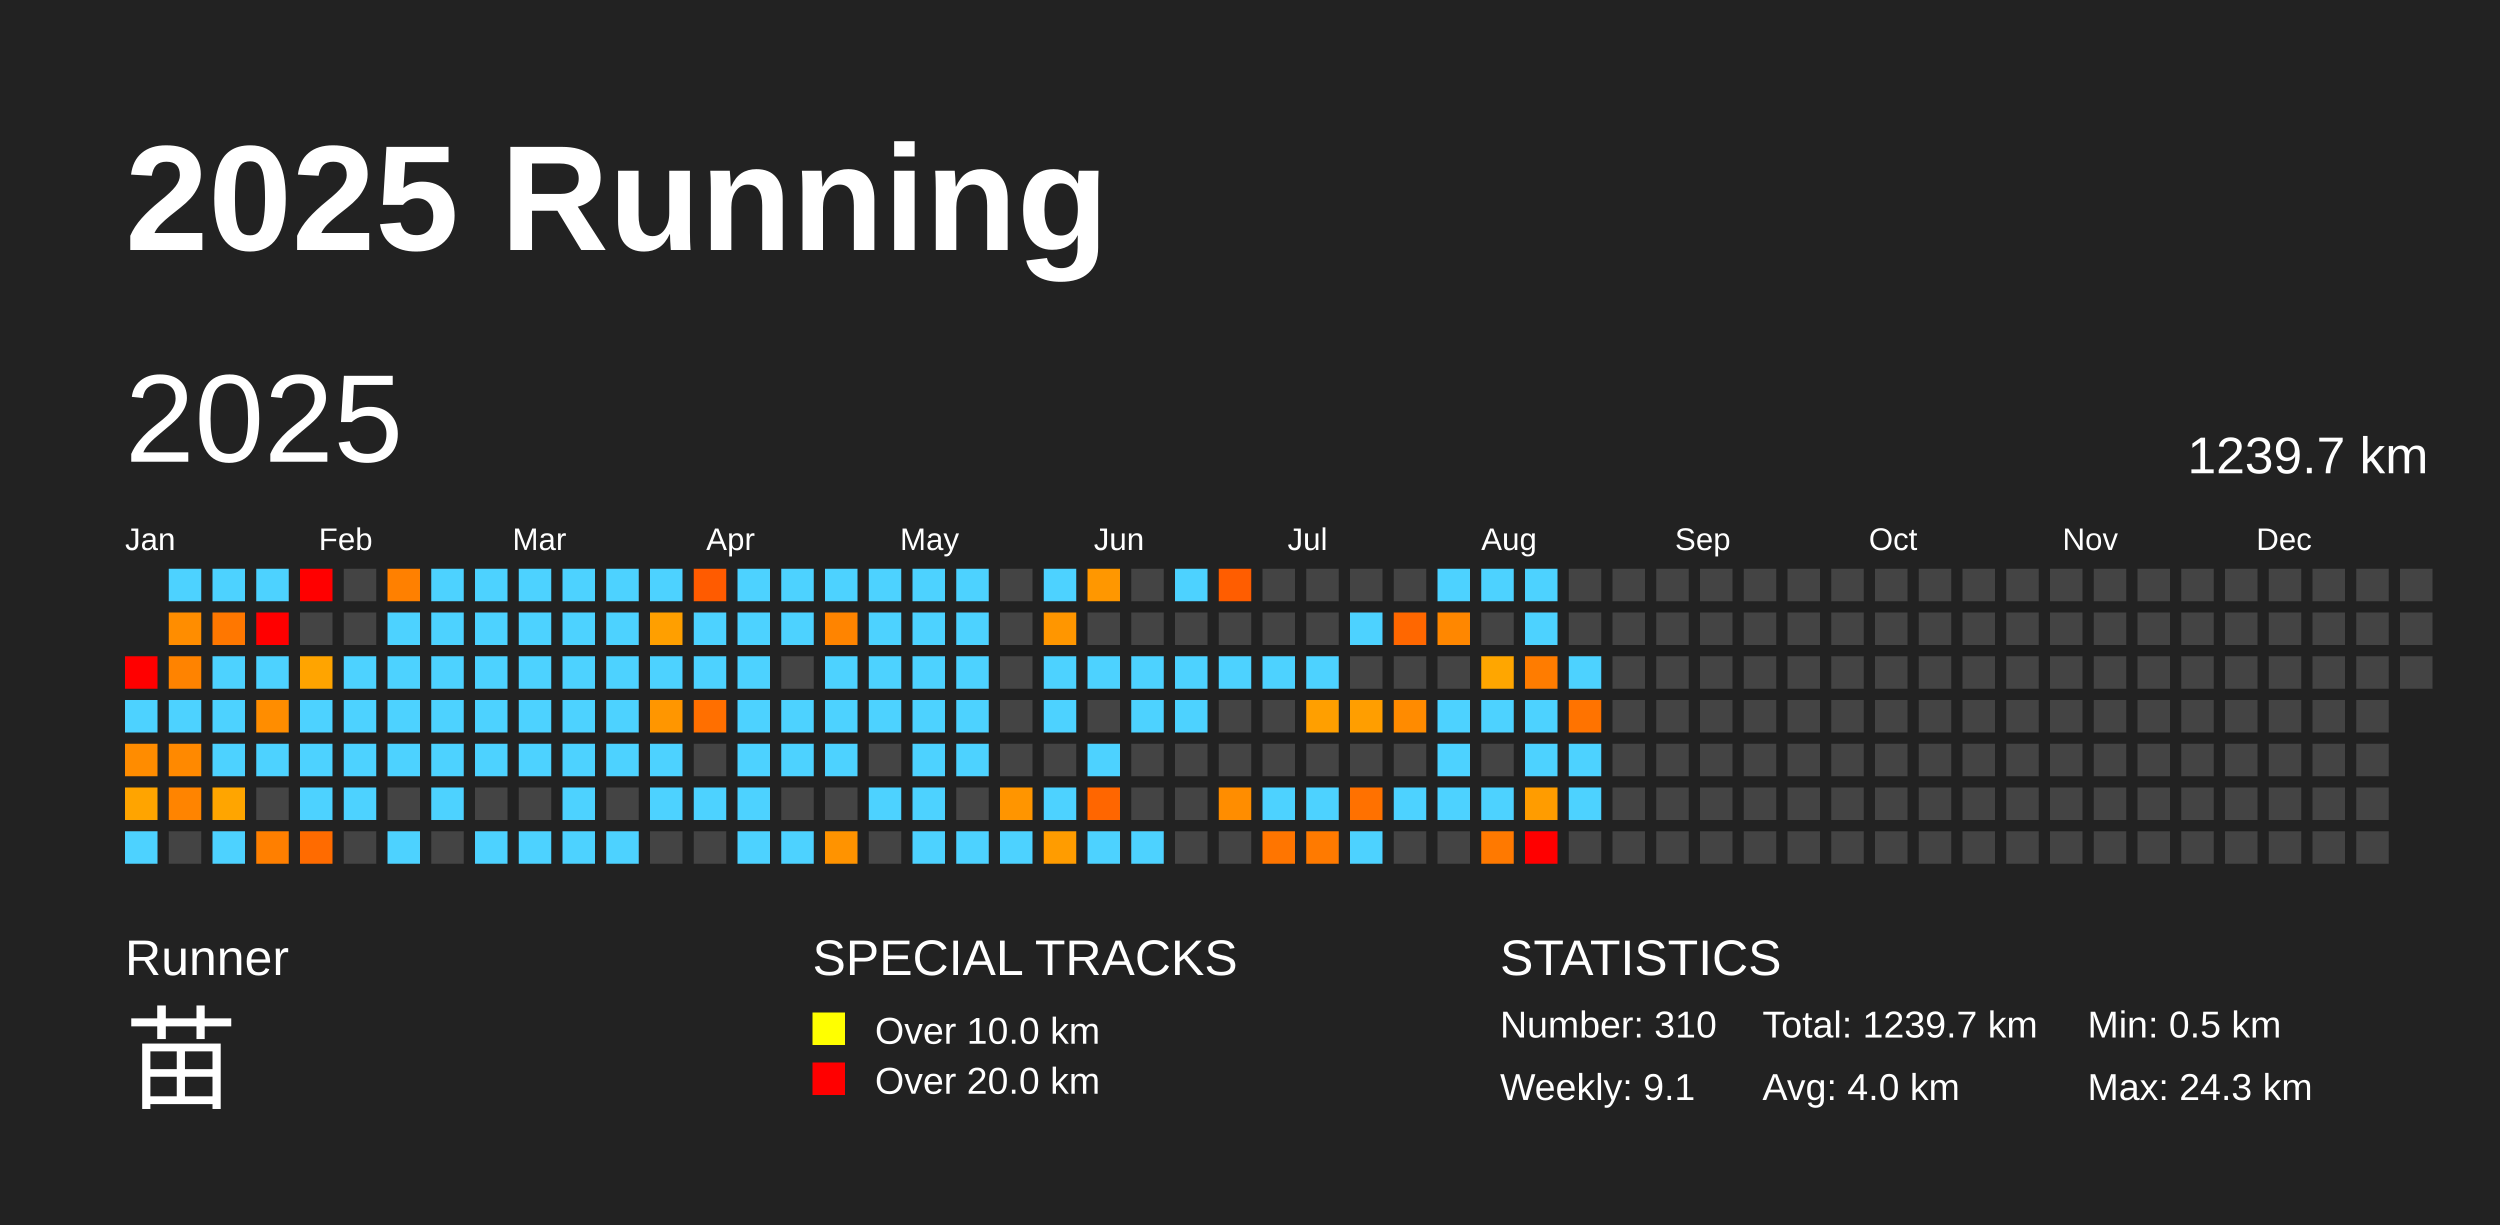
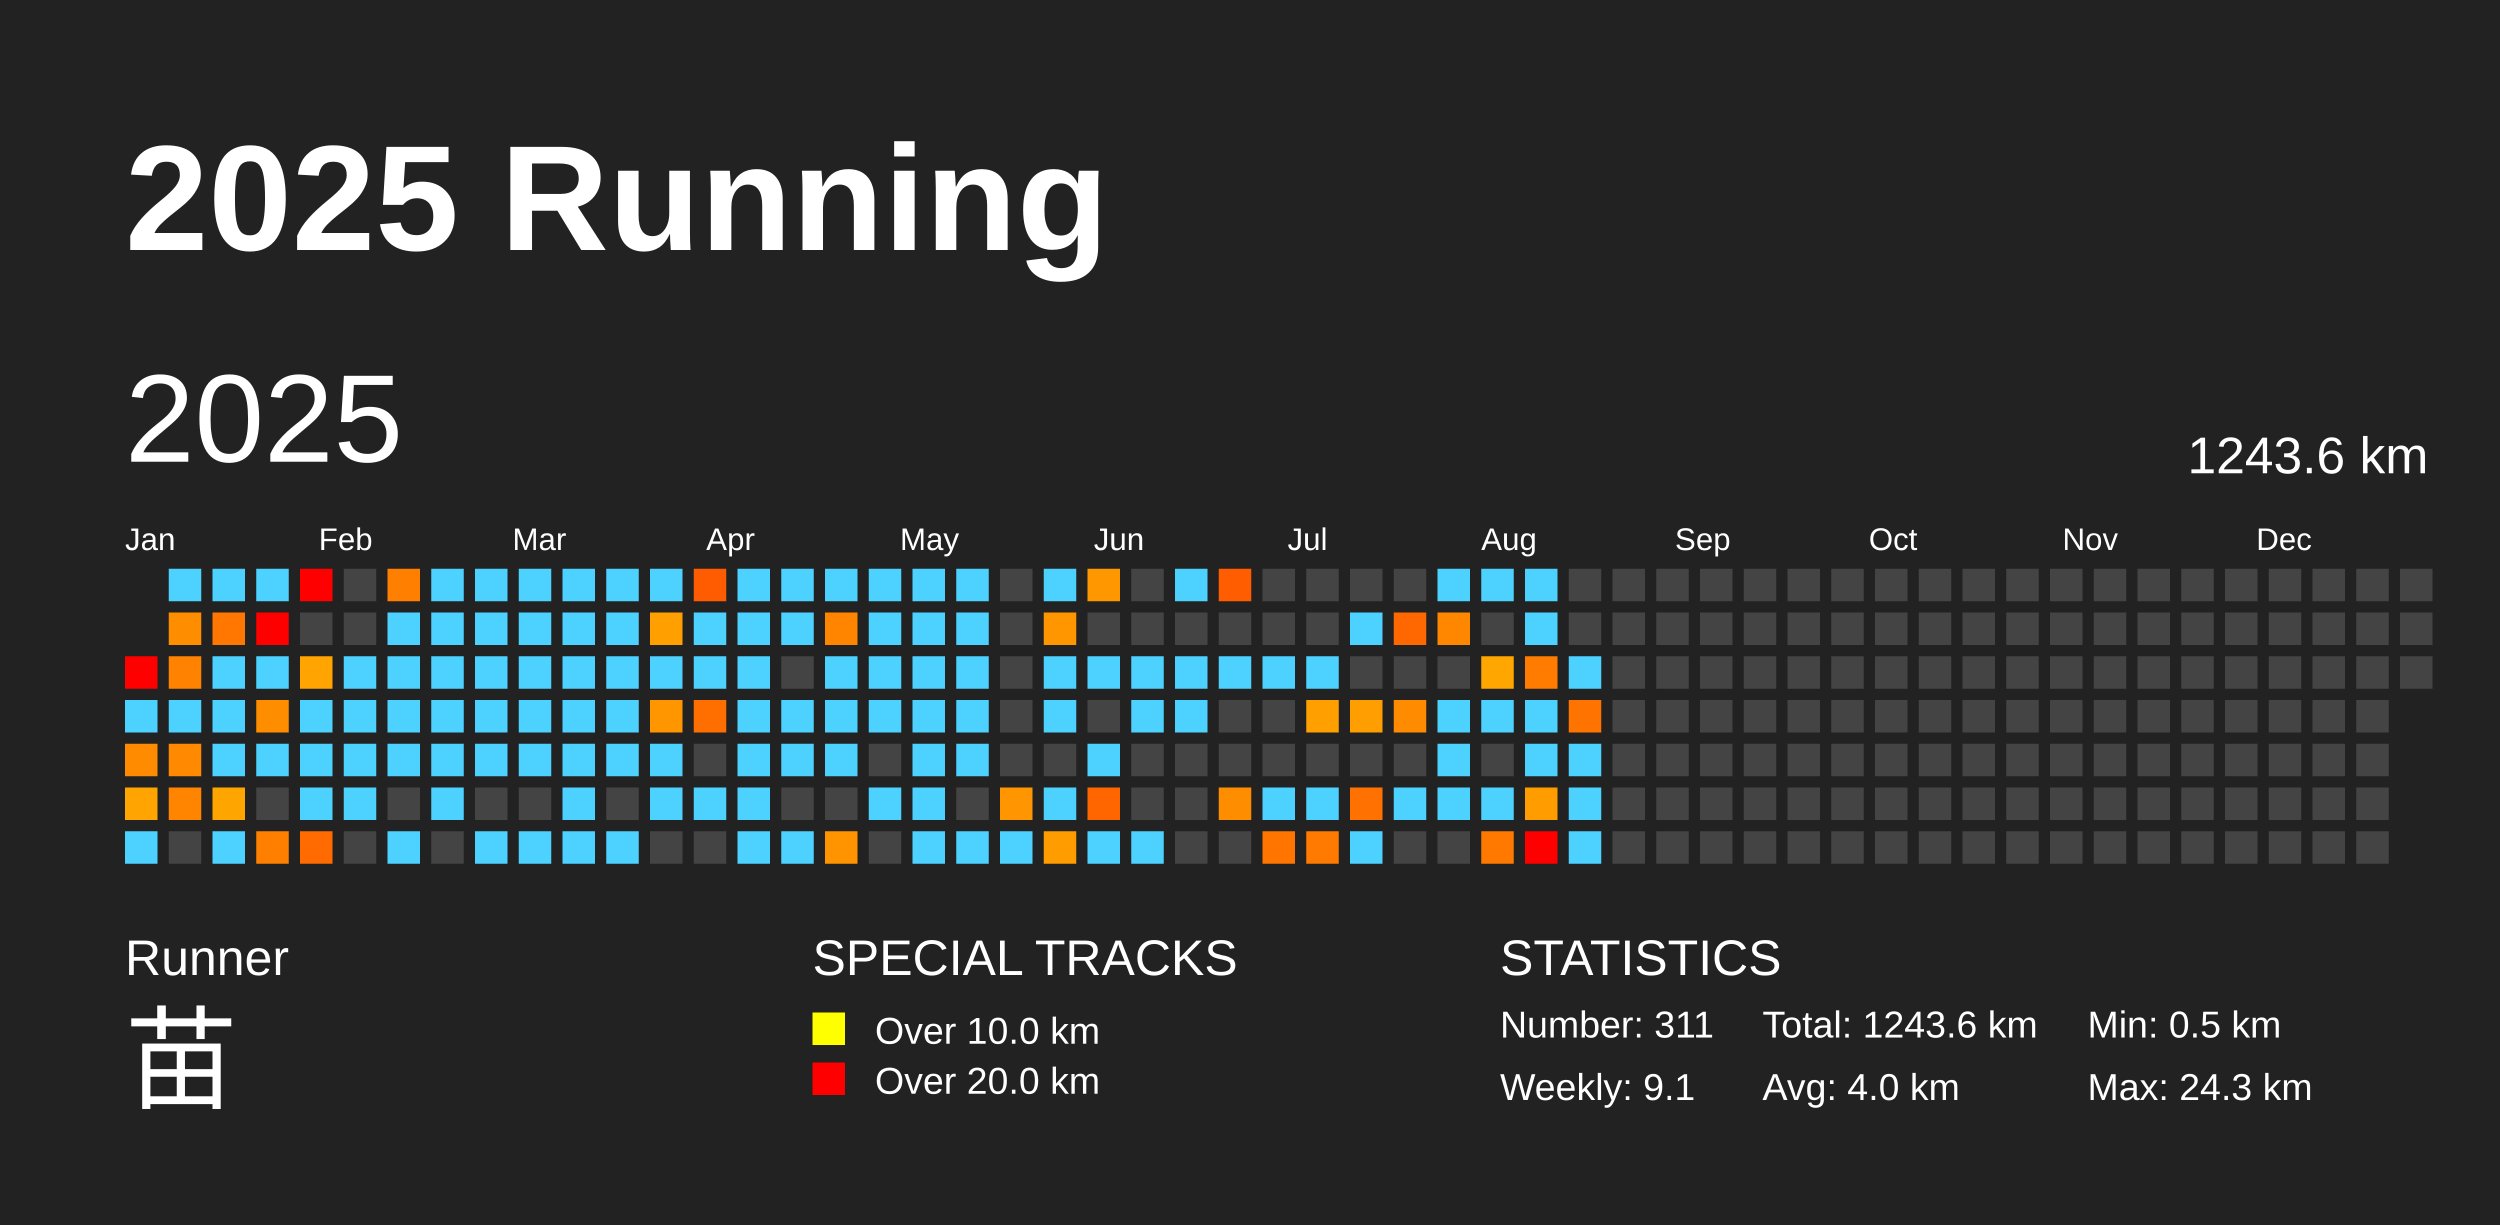
<svg xmlns="http://www.w3.org/2000/svg" baseProfile="full" height="98mm" version="1.1" viewBox="0,0,200,98" width="200mm">
  <defs />
  <rect fill="#222222" height="98" width="200" x="0" y="0" />
  <text fill="#FFFFFF" style="font-size:12px; font-family:Arial; font-weight:bold;" x="10" y="20">2025 Running</text>
  <text fill="#FFFFFF" style="font-size:4px; font-family:Arial" x="10" y="78">Runner</text>
  <text fill="#FFFFFF" style="font-size:9px; font-family:Arial" x="10" y="88">苗</text>
  <text fill="#FFFFFF" style="font-size:4px; font-family:Arial" x="65" y="78">SPECIAL TRACKS</text>
  <rect fill="yellow" height="2.6" width="2.6" x="65" y="81" />
  <text fill="#FFFFFF" style="font-size:3px; font-family:Arial" x="70" y="83.5">Over 10.0 km</text>
  <rect fill="red" height="2.6" width="2.6" x="65" y="85" />
  <text fill="#FFFFFF" style="font-size:3px; font-family:Arial" x="70" y="87.5">Over 20.0 km</text>
  <text fill="#FFFFFF" style="font-size:4px; font-family:Arial" x="120" y="78">STATISTICS</text>
-   <text fill="#FFFFFF" style="font-size:3px; font-family:Arial" x="120" y="83">Number: 310</text>
+   <text fill="#FFFFFF" style="font-size:3px; font-family:Arial" x="120" y="83">Number: 311</text>
  <text fill="#FFFFFF" style="font-size:3px; font-family:Arial" x="120" y="88">Weekly: 9.1</text>
-   <text fill="#FFFFFF" style="font-size:3px; font-family:Arial" x="141" y="83">Total: 1239.7 km</text>
+   <text fill="#FFFFFF" style="font-size:3px; font-family:Arial" x="141" y="83">Total: 1243.6 km</text>
  <text fill="#FFFFFF" style="font-size:3px; font-family:Arial" x="141" y="88">Avg: 4.0 km</text>
  <text fill="#FFFFFF" style="font-size:3px; font-family:Arial" x="167" y="83">Min: 0.5 km</text>
  <text fill="#FFFFFF" style="font-size:3px; font-family:Arial" x="167" y="88">Max: 24.3 km</text>
  <text dominant-baseline="hanging" fill="#FFFFFF" style="font-size:10.0px; font-family:Arial;" x="10" y="30">2025</text>
-   <text dominant-baseline="hanging" fill="#FFFFFF" style="font-size:4.125px; font-family:Arial;" x="175" y="35">1239.7 km</text>
+   <text dominant-baseline="hanging" fill="#FFFFFF" style="font-size:4.125px; font-family:Arial;" x="175" y="35">1243.6 km</text>
  <text fill="#FFFFFF" style="font-size:2.5px; font-family:Arial" x="10.0" y="44">Jan</text>
  <text fill="#FFFFFF" style="font-size:2.5px; font-family:Arial" x="25.5" y="44">Feb</text>
  <text fill="#FFFFFF" style="font-size:2.5px; font-family:Arial" x="41.0" y="44">Mar</text>
  <text fill="#FFFFFF" style="font-size:2.5px; font-family:Arial" x="56.5" y="44">Apr</text>
  <text fill="#FFFFFF" style="font-size:2.5px; font-family:Arial" x="72.0" y="44">May</text>
  <text fill="#FFFFFF" style="font-size:2.5px; font-family:Arial" x="87.5" y="44">Jun</text>
  <text fill="#FFFFFF" style="font-size:2.5px; font-family:Arial" x="103.0" y="44">Jul</text>
  <text fill="#FFFFFF" style="font-size:2.5px; font-family:Arial" x="118.5" y="44">Aug</text>
  <text fill="#FFFFFF" style="font-size:2.5px; font-family:Arial" x="134.0" y="44">Sep</text>
  <text fill="#FFFFFF" style="font-size:2.5px; font-family:Arial" x="149.5" y="44">Oct</text>
  <text fill="#FFFFFF" style="font-size:2.5px; font-family:Arial" x="165.0" y="44">Nov</text>
  <text fill="#FFFFFF" style="font-size:2.5px; font-family:Arial" x="180.5" y="44">Dec</text>
  <rect fill="red" height="2.6" width="2.6" x="10.0" y="52.5" />
  <rect fill="#4dd2ff" height="2.6" width="2.6" x="10.0" y="56.0" />
  <rect fill="#ff8c00" height="2.6" width="2.6" x="10.0" y="59.5" />
  <rect fill="#ffa400" height="2.6" width="2.6" x="10.0" y="63.0" />
  <rect fill="#4dd2ff" height="2.6" width="2.6" x="10.0" y="66.5" />
  <rect fill="#4dd2ff" height="2.6" width="2.6" x="13.5" y="45.5" />
  <rect fill="#ff8d00" height="2.6" width="2.6" x="13.5" y="49.0" />
  <rect fill="#ff8300" height="2.6" width="2.6" x="13.5" y="52.5" />
  <rect fill="#4dd2ff" height="2.6" width="2.6" x="13.5" y="56.0" />
  <rect fill="#ff8900" height="2.6" width="2.6" x="13.5" y="59.5" />
  <rect fill="#ff8400" height="2.6" width="2.6" x="13.5" y="63.0" />
  <rect fill="#444444" height="2.6" width="2.6" x="13.5" y="66.5" />
  <rect fill="#4dd2ff" height="2.6" width="2.6" x="17.0" y="45.5" />
  <rect fill="#ff7700" height="2.6" width="2.6" x="17.0" y="49.0" />
  <rect fill="#4dd2ff" height="2.6" width="2.6" x="17.0" y="52.5" />
  <rect fill="#4dd2ff" height="2.6" width="2.6" x="17.0" y="56.0" />
  <rect fill="#4dd2ff" height="2.6" width="2.6" x="17.0" y="59.5" />
  <rect fill="#ffa500" height="2.6" width="2.6" x="17.0" y="63.0" />
  <rect fill="#4dd2ff" height="2.6" width="2.6" x="17.0" y="66.5" />
  <rect fill="#4dd2ff" height="2.6" width="2.6" x="20.5" y="45.5" />
  <rect fill="red" height="2.6" width="2.6" x="20.5" y="49.0" />
  <rect fill="#4dd2ff" height="2.6" width="2.6" x="20.5" y="52.5" />
  <rect fill="#ff8d00" height="2.6" width="2.6" x="20.5" y="56.0" />
  <rect fill="#4dd2ff" height="2.6" width="2.6" x="20.5" y="59.5" />
  <rect fill="#444444" height="2.6" width="2.6" x="20.5" y="63.0" />
  <rect fill="#ff7f00" height="2.6" width="2.6" x="20.5" y="66.5" />
  <rect fill="red" height="2.6" width="2.6" x="24.0" y="45.5" />
  <rect fill="#444444" height="2.6" width="2.6" x="24.0" y="49.0" />
  <rect fill="#ffa400" height="2.6" width="2.6" x="24.0" y="52.5" />
  <rect fill="#4dd2ff" height="2.6" width="2.6" x="24.0" y="56.0" />
  <rect fill="#4dd2ff" height="2.6" width="2.6" x="24.0" y="59.5" />
  <rect fill="#4dd2ff" height="2.6" width="2.6" x="24.0" y="63.0" />
  <rect fill="#ff6b00" height="2.6" width="2.6" x="24.0" y="66.5" />
  <rect fill="#444444" height="2.6" width="2.6" x="27.5" y="45.5" />
  <rect fill="#444444" height="2.6" width="2.6" x="27.5" y="49.0" />
  <rect fill="#4dd2ff" height="2.6" width="2.6" x="27.5" y="52.5" />
  <rect fill="#4dd2ff" height="2.6" width="2.6" x="27.5" y="56.0" />
  <rect fill="#4dd2ff" height="2.6" width="2.6" x="27.5" y="59.5" />
  <rect fill="#4dd2ff" height="2.6" width="2.6" x="27.5" y="63.0" />
  <rect fill="#444444" height="2.6" width="2.6" x="27.5" y="66.5" />
  <rect fill="#ff8000" height="2.6" width="2.6" x="31.0" y="45.5" />
  <rect fill="#4dd2ff" height="2.6" width="2.6" x="31.0" y="49.0" />
  <rect fill="#4dd2ff" height="2.6" width="2.6" x="31.0" y="52.5" />
  <rect fill="#4dd2ff" height="2.6" width="2.6" x="31.0" y="56.0" />
  <rect fill="#4dd2ff" height="2.6" width="2.6" x="31.0" y="59.5" />
  <rect fill="#444444" height="2.6" width="2.6" x="31.0" y="63.0" />
  <rect fill="#4dd2ff" height="2.6" width="2.6" x="31.0" y="66.5" />
  <rect fill="#4dd2ff" height="2.6" width="2.6" x="34.5" y="45.5" />
  <rect fill="#4dd2ff" height="2.6" width="2.6" x="34.5" y="49.0" />
  <rect fill="#4dd2ff" height="2.6" width="2.6" x="34.5" y="52.5" />
  <rect fill="#4dd2ff" height="2.6" width="2.6" x="34.5" y="56.0" />
  <rect fill="#4dd2ff" height="2.6" width="2.6" x="34.5" y="59.5" />
  <rect fill="#4dd2ff" height="2.6" width="2.6" x="34.5" y="63.0" />
  <rect fill="#444444" height="2.6" width="2.6" x="34.5" y="66.5" />
  <rect fill="#4dd2ff" height="2.6" width="2.6" x="38.0" y="45.5" />
  <rect fill="#4dd2ff" height="2.6" width="2.6" x="38.0" y="49.0" />
  <rect fill="#4dd2ff" height="2.6" width="2.6" x="38.0" y="52.5" />
  <rect fill="#4dd2ff" height="2.6" width="2.6" x="38.0" y="56.0" />
  <rect fill="#4dd2ff" height="2.6" width="2.6" x="38.0" y="59.5" />
  <rect fill="#444444" height="2.6" width="2.6" x="38.0" y="63.0" />
  <rect fill="#4dd2ff" height="2.6" width="2.6" x="38.0" y="66.5" />
  <rect fill="#4dd2ff" height="2.6" width="2.6" x="41.5" y="45.5" />
  <rect fill="#4dd2ff" height="2.6" width="2.6" x="41.5" y="49.0" />
  <rect fill="#4dd2ff" height="2.6" width="2.6" x="41.5" y="52.5" />
  <rect fill="#4dd2ff" height="2.6" width="2.6" x="41.5" y="56.0" />
  <rect fill="#4dd2ff" height="2.6" width="2.6" x="41.5" y="59.5" />
  <rect fill="#444444" height="2.6" width="2.6" x="41.5" y="63.0" />
  <rect fill="#4dd2ff" height="2.6" width="2.6" x="41.5" y="66.5" />
  <rect fill="#4dd2ff" height="2.6" width="2.6" x="45.0" y="45.5" />
  <rect fill="#4dd2ff" height="2.6" width="2.6" x="45.0" y="49.0" />
  <rect fill="#4dd2ff" height="2.6" width="2.6" x="45.0" y="52.5" />
  <rect fill="#4dd2ff" height="2.6" width="2.6" x="45.0" y="56.0" />
  <rect fill="#4dd2ff" height="2.6" width="2.6" x="45.0" y="59.5" />
  <rect fill="#4dd2ff" height="2.6" width="2.6" x="45.0" y="63.0" />
  <rect fill="#4dd2ff" height="2.6" width="2.6" x="45.0" y="66.5" />
  <rect fill="#4dd2ff" height="2.6" width="2.6" x="48.5" y="45.5" />
  <rect fill="#4dd2ff" height="2.6" width="2.6" x="48.5" y="49.0" />
  <rect fill="#4dd2ff" height="2.6" width="2.6" x="48.5" y="52.5" />
  <rect fill="#4dd2ff" height="2.6" width="2.6" x="48.5" y="56.0" />
  <rect fill="#4dd2ff" height="2.6" width="2.6" x="48.5" y="59.5" />
  <rect fill="#444444" height="2.6" width="2.6" x="48.5" y="63.0" />
  <rect fill="#4dd2ff" height="2.6" width="2.6" x="48.5" y="66.5" />
  <rect fill="#4dd2ff" height="2.6" width="2.6" x="52.0" y="45.5" />
  <rect fill="#ff9f00" height="2.6" width="2.6" x="52.0" y="49.0" />
  <rect fill="#4dd2ff" height="2.6" width="2.6" x="52.0" y="52.5" />
  <rect fill="#ff9600" height="2.6" width="2.6" x="52.0" y="56.0" />
  <rect fill="#4dd2ff" height="2.6" width="2.6" x="52.0" y="59.5" />
  <rect fill="#4dd2ff" height="2.6" width="2.6" x="52.0" y="63.0" />
  <rect fill="#444444" height="2.6" width="2.6" x="52.0" y="66.5" />
  <rect fill="#ff5b00" height="2.6" width="2.6" x="55.5" y="45.5" />
  <rect fill="#4dd2ff" height="2.6" width="2.6" x="55.5" y="49.0" />
  <rect fill="#4dd2ff" height="2.6" width="2.6" x="55.5" y="52.5" />
  <rect fill="#ff6f00" height="2.6" width="2.6" x="55.5" y="56.0" />
  <rect fill="#444444" height="2.6" width="2.6" x="55.5" y="59.5" />
  <rect fill="#4dd2ff" height="2.6" width="2.6" x="55.5" y="63.0" />
  <rect fill="#444444" height="2.6" width="2.6" x="55.5" y="66.5" />
  <rect fill="#4dd2ff" height="2.6" width="2.6" x="59.0" y="45.5" />
  <rect fill="#4dd2ff" height="2.6" width="2.6" x="59.0" y="49.0" />
  <rect fill="#4dd2ff" height="2.6" width="2.6" x="59.0" y="52.5" />
  <rect fill="#4dd2ff" height="2.6" width="2.6" x="59.0" y="56.0" />
  <rect fill="#4dd2ff" height="2.6" width="2.6" x="59.0" y="59.5" />
  <rect fill="#4dd2ff" height="2.6" width="2.6" x="59.0" y="63.0" />
  <rect fill="#4dd2ff" height="2.6" width="2.6" x="59.0" y="66.5" />
  <rect fill="#4dd2ff" height="2.6" width="2.6" x="62.5" y="45.5" />
  <rect fill="#4dd2ff" height="2.6" width="2.6" x="62.5" y="49.0" />
  <rect fill="#444444" height="2.6" width="2.6" x="62.5" y="52.5" />
  <rect fill="#4dd2ff" height="2.6" width="2.6" x="62.5" y="56.0" />
  <rect fill="#4dd2ff" height="2.6" width="2.6" x="62.5" y="59.5" />
  <rect fill="#444444" height="2.6" width="2.6" x="62.5" y="63.0" />
  <rect fill="#4dd2ff" height="2.6" width="2.6" x="62.5" y="66.5" />
  <rect fill="#4dd2ff" height="2.6" width="2.6" x="66.0" y="45.5" />
  <rect fill="#ff8400" height="2.6" width="2.6" x="66.0" y="49.0" />
  <rect fill="#4dd2ff" height="2.6" width="2.6" x="66.0" y="52.5" />
  <rect fill="#4dd2ff" height="2.6" width="2.6" x="66.0" y="56.0" />
  <rect fill="#4dd2ff" height="2.6" width="2.6" x="66.0" y="59.5" />
  <rect fill="#444444" height="2.6" width="2.6" x="66.0" y="63.0" />
  <rect fill="#ff9300" height="2.6" width="2.6" x="66.0" y="66.5" />
  <rect fill="#4dd2ff" height="2.6" width="2.6" x="69.5" y="45.5" />
  <rect fill="#4dd2ff" height="2.6" width="2.6" x="69.5" y="49.0" />
  <rect fill="#4dd2ff" height="2.6" width="2.6" x="69.5" y="52.5" />
  <rect fill="#4dd2ff" height="2.6" width="2.6" x="69.5" y="56.0" />
  <rect fill="#444444" height="2.6" width="2.6" x="69.5" y="59.5" />
  <rect fill="#4dd2ff" height="2.6" width="2.6" x="69.5" y="63.0" />
  <rect fill="#444444" height="2.6" width="2.6" x="69.5" y="66.5" />
  <rect fill="#4dd2ff" height="2.6" width="2.6" x="73.0" y="45.5" />
  <rect fill="#4dd2ff" height="2.6" width="2.6" x="73.0" y="49.0" />
  <rect fill="#4dd2ff" height="2.6" width="2.6" x="73.0" y="52.5" />
  <rect fill="#4dd2ff" height="2.6" width="2.6" x="73.0" y="56.0" />
  <rect fill="#4dd2ff" height="2.6" width="2.6" x="73.0" y="59.5" />
  <rect fill="#4dd2ff" height="2.6" width="2.6" x="73.0" y="63.0" />
  <rect fill="#4dd2ff" height="2.6" width="2.6" x="73.0" y="66.5" />
  <rect fill="#4dd2ff" height="2.6" width="2.6" x="76.5" y="45.5" />
  <rect fill="#4dd2ff" height="2.6" width="2.6" x="76.5" y="49.0" />
  <rect fill="#4dd2ff" height="2.6" width="2.6" x="76.5" y="52.5" />
  <rect fill="#4dd2ff" height="2.6" width="2.6" x="76.5" y="56.0" />
  <rect fill="#4dd2ff" height="2.6" width="2.6" x="76.5" y="59.5" />
  <rect fill="#444444" height="2.6" width="2.6" x="76.5" y="63.0" />
  <rect fill="#4dd2ff" height="2.6" width="2.6" x="76.5" y="66.5" />
  <rect fill="#444444" height="2.6" width="2.6" x="80.0" y="45.5" />
  <rect fill="#444444" height="2.6" width="2.6" x="80.0" y="49.0" />
  <rect fill="#444444" height="2.6" width="2.6" x="80.0" y="52.5" />
  <rect fill="#444444" height="2.6" width="2.6" x="80.0" y="56.0" />
  <rect fill="#444444" height="2.6" width="2.6" x="80.0" y="59.5" />
  <rect fill="#ff9500" height="2.6" width="2.6" x="80.0" y="63.0" />
  <rect fill="#4dd2ff" height="2.6" width="2.6" x="80.0" y="66.5" />
  <rect fill="#4dd2ff" height="2.6" width="2.6" x="83.5" y="45.5" />
  <rect fill="#ff9600" height="2.6" width="2.6" x="83.5" y="49.0" />
  <rect fill="#4dd2ff" height="2.6" width="2.6" x="83.5" y="52.5" />
  <rect fill="#4dd2ff" height="2.6" width="2.6" x="83.5" y="56.0" />
  <rect fill="#444444" height="2.6" width="2.6" x="83.5" y="59.5" />
  <rect fill="#4dd2ff" height="2.6" width="2.6" x="83.5" y="63.0" />
  <rect fill="#ff9c00" height="2.6" width="2.6" x="83.5" y="66.5" />
  <rect fill="#ff9700" height="2.6" width="2.6" x="87.0" y="45.5" />
  <rect fill="#444444" height="2.6" width="2.6" x="87.0" y="49.0" />
  <rect fill="#4dd2ff" height="2.6" width="2.6" x="87.0" y="52.5" />
  <rect fill="#444444" height="2.6" width="2.6" x="87.0" y="56.0" />
  <rect fill="#4dd2ff" height="2.6" width="2.6" x="87.0" y="59.5" />
  <rect fill="#ff6600" height="2.6" width="2.6" x="87.0" y="63.0" />
  <rect fill="#4dd2ff" height="2.6" width="2.6" x="87.0" y="66.5" />
  <rect fill="#444444" height="2.6" width="2.6" x="90.5" y="45.5" />
  <rect fill="#444444" height="2.6" width="2.6" x="90.5" y="49.0" />
  <rect fill="#4dd2ff" height="2.6" width="2.6" x="90.5" y="52.5" />
  <rect fill="#4dd2ff" height="2.6" width="2.6" x="90.5" y="56.0" />
  <rect fill="#444444" height="2.6" width="2.6" x="90.5" y="59.5" />
  <rect fill="#444444" height="2.6" width="2.6" x="90.5" y="63.0" />
  <rect fill="#4dd2ff" height="2.6" width="2.6" x="90.5" y="66.5" />
  <rect fill="#4dd2ff" height="2.6" width="2.6" x="94.0" y="45.5" />
  <rect fill="#444444" height="2.6" width="2.6" x="94.0" y="49.0" />
  <rect fill="#4dd2ff" height="2.6" width="2.6" x="94.0" y="52.5" />
  <rect fill="#4dd2ff" height="2.6" width="2.6" x="94.0" y="56.0" />
  <rect fill="#444444" height="2.6" width="2.6" x="94.0" y="59.5" />
  <rect fill="#444444" height="2.6" width="2.6" x="94.0" y="63.0" />
  <rect fill="#444444" height="2.6" width="2.6" x="94.0" y="66.5" />
  <rect fill="#ff5d00" height="2.6" width="2.6" x="97.5" y="45.5" />
  <rect fill="#444444" height="2.6" width="2.6" x="97.5" y="49.0" />
  <rect fill="#4dd2ff" height="2.6" width="2.6" x="97.5" y="52.5" />
  <rect fill="#444444" height="2.6" width="2.6" x="97.5" y="56.0" />
  <rect fill="#444444" height="2.6" width="2.6" x="97.5" y="59.5" />
  <rect fill="#ff8d00" height="2.6" width="2.6" x="97.5" y="63.0" />
  <rect fill="#444444" height="2.6" width="2.6" x="97.5" y="66.5" />
  <rect fill="#444444" height="2.6" width="2.6" x="101.0" y="45.5" />
  <rect fill="#444444" height="2.6" width="2.6" x="101.0" y="49.0" />
  <rect fill="#4dd2ff" height="2.6" width="2.6" x="101.0" y="52.5" />
  <rect fill="#444444" height="2.6" width="2.6" x="101.0" y="56.0" />
  <rect fill="#444444" height="2.6" width="2.6" x="101.0" y="59.5" />
  <rect fill="#4dd2ff" height="2.6" width="2.6" x="101.0" y="63.0" />
  <rect fill="#ff7500" height="2.6" width="2.6" x="101.0" y="66.5" />
  <rect fill="#444444" height="2.6" width="2.6" x="104.5" y="45.5" />
  <rect fill="#444444" height="2.6" width="2.6" x="104.5" y="49.0" />
  <rect fill="#4dd2ff" height="2.6" width="2.6" x="104.5" y="52.5" />
  <rect fill="#ff9f00" height="2.6" width="2.6" x="104.5" y="56.0" />
  <rect fill="#444444" height="2.6" width="2.6" x="104.5" y="59.5" />
  <rect fill="#4dd2ff" height="2.6" width="2.6" x="104.5" y="63.0" />
  <rect fill="#ff7a00" height="2.6" width="2.6" x="104.5" y="66.5" />
  <rect fill="#444444" height="2.6" width="2.6" x="108.0" y="45.5" />
  <rect fill="#4dd2ff" height="2.6" width="2.6" x="108.0" y="49.0" />
  <rect fill="#444444" height="2.6" width="2.6" x="108.0" y="52.5" />
  <rect fill="#ff9e00" height="2.6" width="2.6" x="108.0" y="56.0" />
  <rect fill="#444444" height="2.6" width="2.6" x="108.0" y="59.5" />
  <rect fill="#ff7100" height="2.6" width="2.6" x="108.0" y="63.0" />
  <rect fill="#4dd2ff" height="2.6" width="2.6" x="108.0" y="66.5" />
  <rect fill="#444444" height="2.6" width="2.6" x="111.5" y="45.5" />
  <rect fill="#ff6700" height="2.6" width="2.6" x="111.5" y="49.0" />
  <rect fill="#444444" height="2.6" width="2.6" x="111.5" y="52.5" />
  <rect fill="#ff8b00" height="2.6" width="2.6" x="111.5" y="56.0" />
  <rect fill="#444444" height="2.6" width="2.6" x="111.5" y="59.5" />
  <rect fill="#4dd2ff" height="2.6" width="2.6" x="111.5" y="63.0" />
  <rect fill="#444444" height="2.6" width="2.6" x="111.5" y="66.5" />
  <rect fill="#4dd2ff" height="2.6" width="2.6" x="115.0" y="45.5" />
  <rect fill="#ff8700" height="2.6" width="2.6" x="115.0" y="49.0" />
  <rect fill="#444444" height="2.6" width="2.6" x="115.0" y="52.5" />
  <rect fill="#4dd2ff" height="2.6" width="2.6" x="115.0" y="56.0" />
  <rect fill="#4dd2ff" height="2.6" width="2.6" x="115.0" y="59.5" />
  <rect fill="#4dd2ff" height="2.6" width="2.6" x="115.0" y="63.0" />
  <rect fill="#444444" height="2.6" width="2.6" x="115.0" y="66.5" />
  <rect fill="#4dd2ff" height="2.6" width="2.6" x="118.5" y="45.5" />
  <rect fill="#444444" height="2.6" width="2.6" x="118.5" y="49.0" />
  <rect fill="#ffa600" height="2.6" width="2.6" x="118.5" y="52.5" />
  <rect fill="#4dd2ff" height="2.6" width="2.6" x="118.5" y="56.0" />
  <rect fill="#444444" height="2.6" width="2.6" x="118.5" y="59.5" />
  <rect fill="#4dd2ff" height="2.6" width="2.6" x="118.5" y="63.0" />
  <rect fill="#ff7900" height="2.6" width="2.6" x="118.5" y="66.5" />
  <rect fill="#4dd2ff" height="2.6" width="2.6" x="122.0" y="45.5" />
  <rect fill="#4dd2ff" height="2.6" width="2.6" x="122.0" y="49.0" />
  <rect fill="#ff7c00" height="2.6" width="2.6" x="122.0" y="52.5" />
  <rect fill="#4dd2ff" height="2.6" width="2.6" x="122.0" y="56.0" />
  <rect fill="#4dd2ff" height="2.6" width="2.6" x="122.0" y="59.5" />
  <rect fill="#ff9c00" height="2.6" width="2.6" x="122.0" y="63.0" />
  <rect fill="red" height="2.6" width="2.6" x="122.0" y="66.5" />
  <rect fill="#444444" height="2.6" width="2.6" x="125.5" y="45.5" />
  <rect fill="#444444" height="2.6" width="2.6" x="125.5" y="49.0" />
  <rect fill="#4dd2ff" height="2.6" width="2.6" x="125.5" y="52.5" />
  <rect fill="#ff7300" height="2.6" width="2.6" x="125.5" y="56.0" />
  <rect fill="#4dd2ff" height="2.6" width="2.6" x="125.5" y="59.5" />
  <rect fill="#4dd2ff" height="2.6" width="2.6" x="125.5" y="63.0" />
-   <rect fill="#444444" height="2.6" width="2.6" x="125.5" y="66.5" />
+   <rect fill="#4dd2ff" height="2.6" width="2.6" x="125.5" y="66.5" />
  <rect fill="#444444" height="2.6" width="2.6" x="129.0" y="45.5" />
  <rect fill="#444444" height="2.6" width="2.6" x="129.0" y="49.0" />
  <rect fill="#444444" height="2.6" width="2.6" x="129.0" y="52.5" />
  <rect fill="#444444" height="2.6" width="2.6" x="129.0" y="56.0" />
  <rect fill="#444444" height="2.6" width="2.6" x="129.0" y="59.5" />
  <rect fill="#444444" height="2.6" width="2.6" x="129.0" y="63.0" />
  <rect fill="#444444" height="2.6" width="2.6" x="129.0" y="66.5" />
  <rect fill="#444444" height="2.6" width="2.6" x="132.5" y="45.5" />
  <rect fill="#444444" height="2.6" width="2.6" x="132.5" y="49.0" />
  <rect fill="#444444" height="2.6" width="2.6" x="132.5" y="52.5" />
  <rect fill="#444444" height="2.6" width="2.6" x="132.5" y="56.0" />
  <rect fill="#444444" height="2.6" width="2.6" x="132.5" y="59.5" />
  <rect fill="#444444" height="2.6" width="2.6" x="132.5" y="63.0" />
  <rect fill="#444444" height="2.6" width="2.6" x="132.5" y="66.5" />
  <rect fill="#444444" height="2.6" width="2.6" x="136.0" y="45.5" />
  <rect fill="#444444" height="2.6" width="2.6" x="136.0" y="49.0" />
  <rect fill="#444444" height="2.6" width="2.6" x="136.0" y="52.5" />
  <rect fill="#444444" height="2.6" width="2.6" x="136.0" y="56.0" />
  <rect fill="#444444" height="2.6" width="2.6" x="136.0" y="59.5" />
  <rect fill="#444444" height="2.6" width="2.6" x="136.0" y="63.0" />
  <rect fill="#444444" height="2.6" width="2.6" x="136.0" y="66.5" />
  <rect fill="#444444" height="2.6" width="2.6" x="139.5" y="45.5" />
  <rect fill="#444444" height="2.6" width="2.6" x="139.5" y="49.0" />
  <rect fill="#444444" height="2.6" width="2.6" x="139.5" y="52.5" />
  <rect fill="#444444" height="2.6" width="2.6" x="139.5" y="56.0" />
  <rect fill="#444444" height="2.6" width="2.6" x="139.5" y="59.5" />
  <rect fill="#444444" height="2.6" width="2.6" x="139.5" y="63.0" />
  <rect fill="#444444" height="2.6" width="2.6" x="139.5" y="66.5" />
  <rect fill="#444444" height="2.6" width="2.6" x="143.0" y="45.5" />
  <rect fill="#444444" height="2.6" width="2.6" x="143.0" y="49.0" />
  <rect fill="#444444" height="2.6" width="2.6" x="143.0" y="52.5" />
  <rect fill="#444444" height="2.6" width="2.6" x="143.0" y="56.0" />
  <rect fill="#444444" height="2.6" width="2.6" x="143.0" y="59.5" />
  <rect fill="#444444" height="2.6" width="2.6" x="143.0" y="63.0" />
  <rect fill="#444444" height="2.6" width="2.6" x="143.0" y="66.5" />
  <rect fill="#444444" height="2.6" width="2.6" x="146.5" y="45.5" />
  <rect fill="#444444" height="2.6" width="2.6" x="146.5" y="49.0" />
  <rect fill="#444444" height="2.6" width="2.6" x="146.5" y="52.5" />
  <rect fill="#444444" height="2.6" width="2.6" x="146.5" y="56.0" />
  <rect fill="#444444" height="2.6" width="2.6" x="146.5" y="59.5" />
  <rect fill="#444444" height="2.6" width="2.6" x="146.5" y="63.0" />
  <rect fill="#444444" height="2.6" width="2.6" x="146.5" y="66.5" />
  <rect fill="#444444" height="2.6" width="2.6" x="150.0" y="45.5" />
  <rect fill="#444444" height="2.6" width="2.6" x="150.0" y="49.0" />
  <rect fill="#444444" height="2.6" width="2.6" x="150.0" y="52.5" />
  <rect fill="#444444" height="2.6" width="2.6" x="150.0" y="56.0" />
  <rect fill="#444444" height="2.6" width="2.6" x="150.0" y="59.5" />
  <rect fill="#444444" height="2.6" width="2.6" x="150.0" y="63.0" />
  <rect fill="#444444" height="2.6" width="2.6" x="150.0" y="66.5" />
  <rect fill="#444444" height="2.6" width="2.6" x="153.5" y="45.5" />
  <rect fill="#444444" height="2.6" width="2.6" x="153.5" y="49.0" />
  <rect fill="#444444" height="2.6" width="2.6" x="153.5" y="52.5" />
  <rect fill="#444444" height="2.6" width="2.6" x="153.5" y="56.0" />
  <rect fill="#444444" height="2.6" width="2.6" x="153.5" y="59.5" />
  <rect fill="#444444" height="2.6" width="2.6" x="153.5" y="63.0" />
  <rect fill="#444444" height="2.6" width="2.6" x="153.5" y="66.5" />
  <rect fill="#444444" height="2.6" width="2.6" x="157.0" y="45.5" />
  <rect fill="#444444" height="2.6" width="2.6" x="157.0" y="49.0" />
  <rect fill="#444444" height="2.6" width="2.6" x="157.0" y="52.5" />
  <rect fill="#444444" height="2.6" width="2.6" x="157.0" y="56.0" />
  <rect fill="#444444" height="2.6" width="2.6" x="157.0" y="59.5" />
  <rect fill="#444444" height="2.6" width="2.6" x="157.0" y="63.0" />
  <rect fill="#444444" height="2.6" width="2.6" x="157.0" y="66.5" />
  <rect fill="#444444" height="2.6" width="2.6" x="160.5" y="45.5" />
  <rect fill="#444444" height="2.6" width="2.6" x="160.5" y="49.0" />
  <rect fill="#444444" height="2.6" width="2.6" x="160.5" y="52.5" />
  <rect fill="#444444" height="2.6" width="2.6" x="160.5" y="56.0" />
  <rect fill="#444444" height="2.6" width="2.6" x="160.5" y="59.5" />
  <rect fill="#444444" height="2.6" width="2.6" x="160.5" y="63.0" />
  <rect fill="#444444" height="2.6" width="2.6" x="160.5" y="66.5" />
  <rect fill="#444444" height="2.6" width="2.6" x="164.0" y="45.5" />
  <rect fill="#444444" height="2.6" width="2.6" x="164.0" y="49.0" />
  <rect fill="#444444" height="2.6" width="2.6" x="164.0" y="52.5" />
  <rect fill="#444444" height="2.6" width="2.6" x="164.0" y="56.0" />
  <rect fill="#444444" height="2.6" width="2.6" x="164.0" y="59.5" />
  <rect fill="#444444" height="2.6" width="2.6" x="164.0" y="63.0" />
  <rect fill="#444444" height="2.6" width="2.6" x="164.0" y="66.5" />
  <rect fill="#444444" height="2.6" width="2.6" x="167.5" y="45.5" />
  <rect fill="#444444" height="2.6" width="2.6" x="167.5" y="49.0" />
  <rect fill="#444444" height="2.6" width="2.6" x="167.5" y="52.5" />
  <rect fill="#444444" height="2.6" width="2.6" x="167.5" y="56.0" />
  <rect fill="#444444" height="2.6" width="2.6" x="167.5" y="59.5" />
  <rect fill="#444444" height="2.6" width="2.6" x="167.5" y="63.0" />
  <rect fill="#444444" height="2.6" width="2.6" x="167.5" y="66.5" />
  <rect fill="#444444" height="2.6" width="2.6" x="171.0" y="45.5" />
  <rect fill="#444444" height="2.6" width="2.6" x="171.0" y="49.0" />
  <rect fill="#444444" height="2.6" width="2.6" x="171.0" y="52.5" />
  <rect fill="#444444" height="2.6" width="2.6" x="171.0" y="56.0" />
  <rect fill="#444444" height="2.6" width="2.6" x="171.0" y="59.5" />
  <rect fill="#444444" height="2.6" width="2.6" x="171.0" y="63.0" />
  <rect fill="#444444" height="2.6" width="2.6" x="171.0" y="66.5" />
  <rect fill="#444444" height="2.6" width="2.6" x="174.5" y="45.5" />
  <rect fill="#444444" height="2.6" width="2.6" x="174.5" y="49.0" />
  <rect fill="#444444" height="2.6" width="2.6" x="174.5" y="52.5" />
  <rect fill="#444444" height="2.6" width="2.6" x="174.5" y="56.0" />
  <rect fill="#444444" height="2.6" width="2.6" x="174.5" y="59.5" />
  <rect fill="#444444" height="2.6" width="2.6" x="174.5" y="63.0" />
  <rect fill="#444444" height="2.6" width="2.6" x="174.5" y="66.5" />
  <rect fill="#444444" height="2.6" width="2.6" x="178.0" y="45.5" />
  <rect fill="#444444" height="2.6" width="2.6" x="178.0" y="49.0" />
  <rect fill="#444444" height="2.6" width="2.6" x="178.0" y="52.5" />
  <rect fill="#444444" height="2.6" width="2.6" x="178.0" y="56.0" />
  <rect fill="#444444" height="2.6" width="2.6" x="178.0" y="59.5" />
  <rect fill="#444444" height="2.6" width="2.6" x="178.0" y="63.0" />
  <rect fill="#444444" height="2.6" width="2.6" x="178.0" y="66.5" />
  <rect fill="#444444" height="2.6" width="2.6" x="181.5" y="45.5" />
  <rect fill="#444444" height="2.6" width="2.6" x="181.5" y="49.0" />
  <rect fill="#444444" height="2.6" width="2.6" x="181.5" y="52.5" />
  <rect fill="#444444" height="2.6" width="2.6" x="181.5" y="56.0" />
  <rect fill="#444444" height="2.6" width="2.6" x="181.5" y="59.5" />
  <rect fill="#444444" height="2.6" width="2.6" x="181.5" y="63.0" />
  <rect fill="#444444" height="2.6" width="2.6" x="181.5" y="66.5" />
  <rect fill="#444444" height="2.6" width="2.6" x="185.0" y="45.5" />
  <rect fill="#444444" height="2.6" width="2.6" x="185.0" y="49.0" />
  <rect fill="#444444" height="2.6" width="2.6" x="185.0" y="52.5" />
  <rect fill="#444444" height="2.6" width="2.6" x="185.0" y="56.0" />
  <rect fill="#444444" height="2.6" width="2.6" x="185.0" y="59.5" />
  <rect fill="#444444" height="2.6" width="2.6" x="185.0" y="63.0" />
  <rect fill="#444444" height="2.6" width="2.6" x="185.0" y="66.5" />
  <rect fill="#444444" height="2.6" width="2.6" x="188.5" y="45.5" />
  <rect fill="#444444" height="2.6" width="2.6" x="188.5" y="49.0" />
  <rect fill="#444444" height="2.6" width="2.6" x="188.5" y="52.5" />
  <rect fill="#444444" height="2.6" width="2.6" x="188.5" y="56.0" />
  <rect fill="#444444" height="2.6" width="2.6" x="188.5" y="59.5" />
  <rect fill="#444444" height="2.6" width="2.6" x="188.5" y="63.0" />
  <rect fill="#444444" height="2.6" width="2.6" x="188.5" y="66.5" />
  <rect fill="#444444" height="2.6" width="2.6" x="192.0" y="45.5" />
  <rect fill="#444444" height="2.6" width="2.6" x="192.0" y="49.0" />
  <rect fill="#444444" height="2.6" width="2.6" x="192.0" y="52.5" />
</svg>
